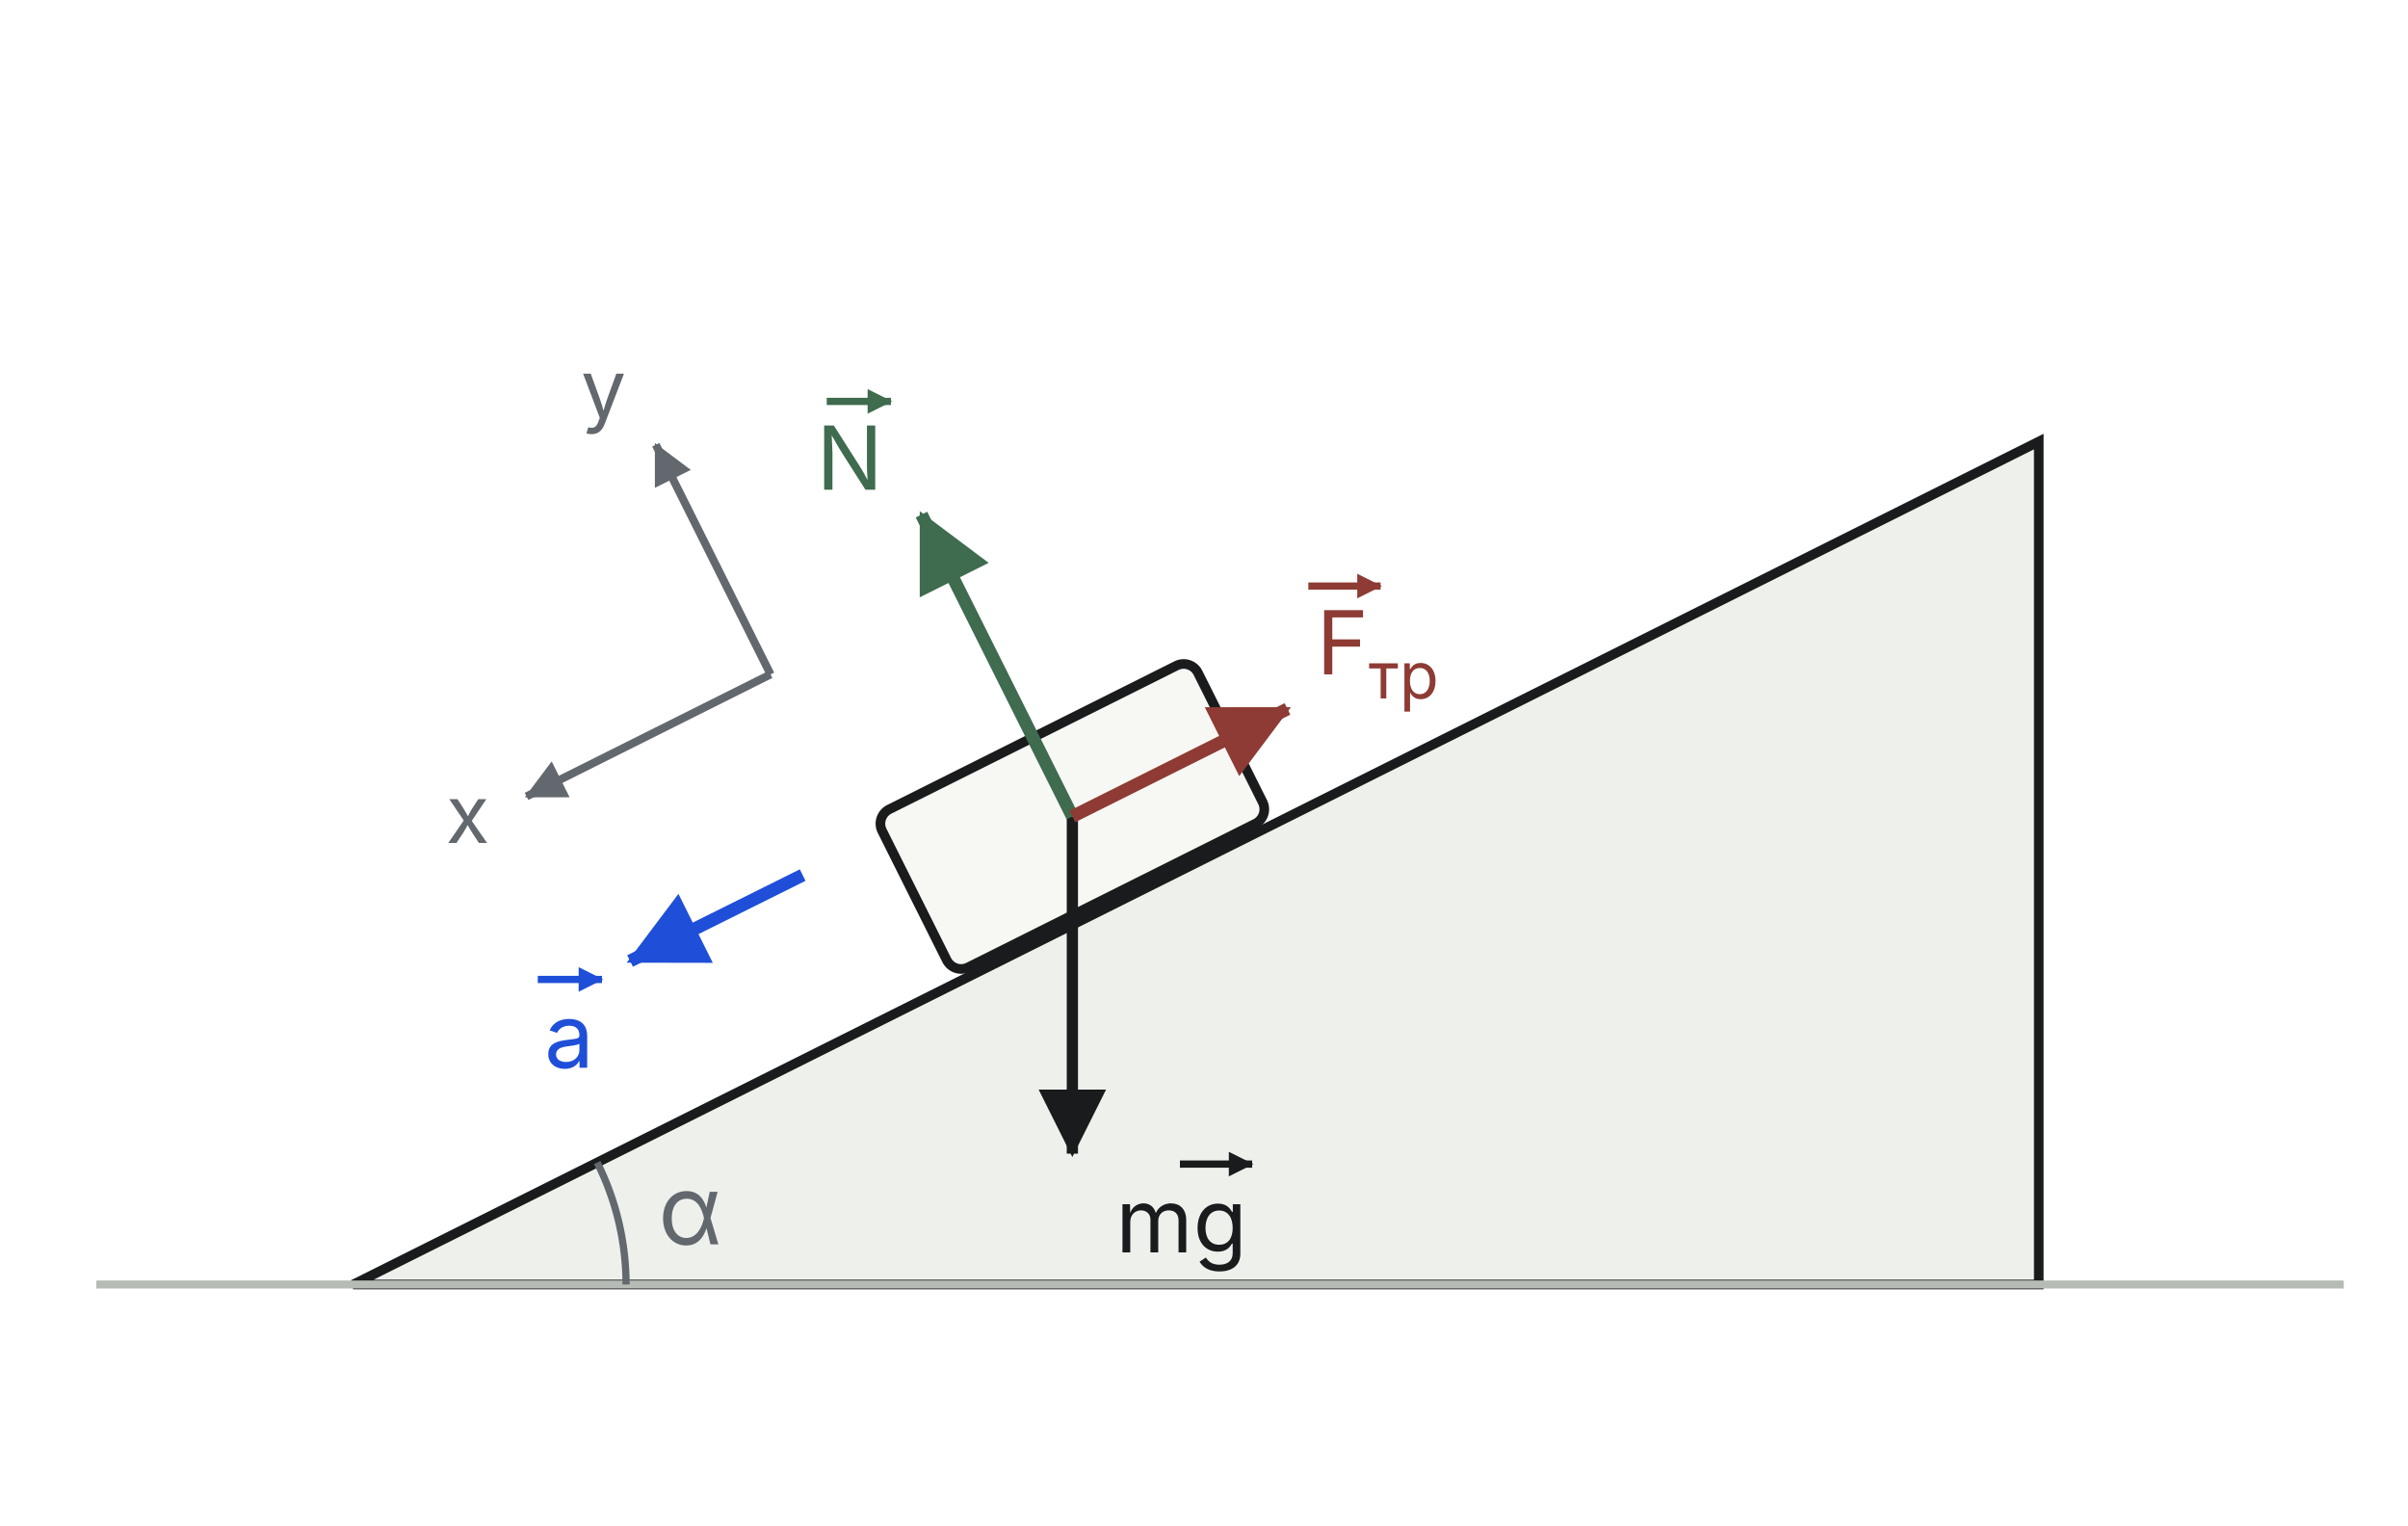
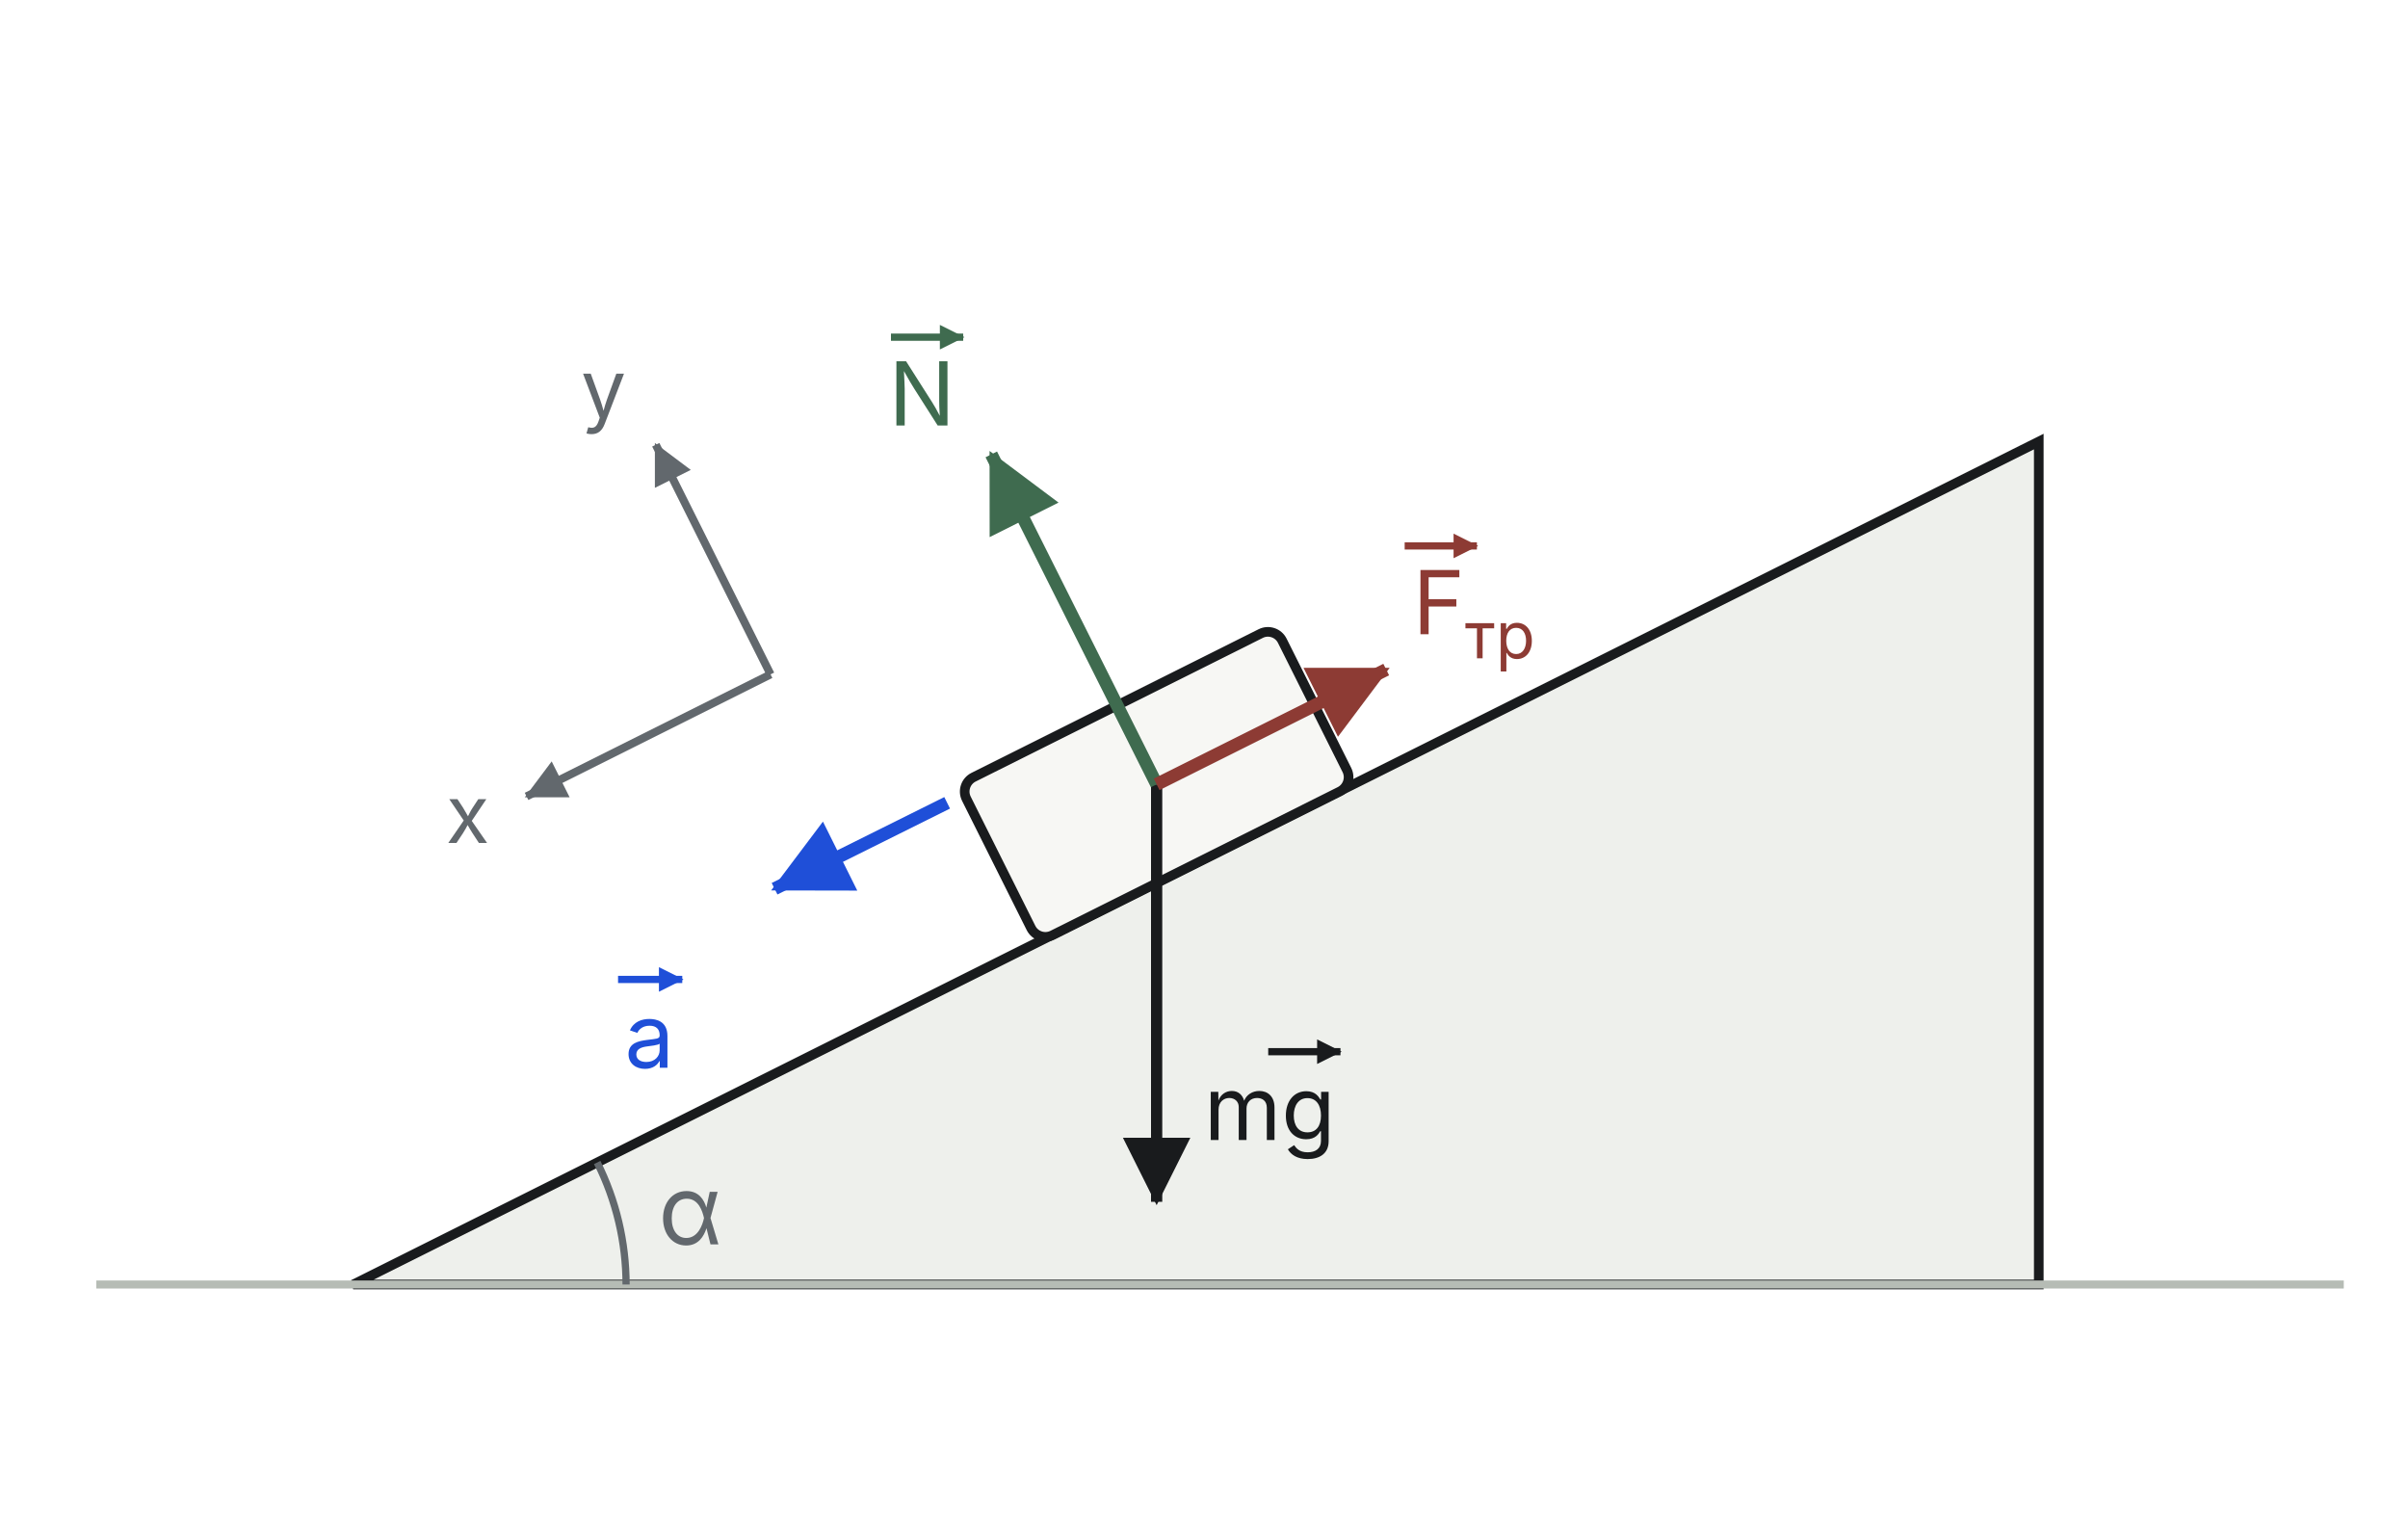
<svg xmlns="http://www.w3.org/2000/svg" viewBox="0 0 300 190" width="300" height="190" font-family="-apple-system, BlinkMacSystemFont, 'Segoe UI', sans-serif">
  <defs>
    <marker id="ink" viewBox="0 0 10 10" refX="9.5" refY="5" markerWidth="6" markerHeight="6" orient="auto">
      <path d="M0 0 L10 5 L0 10 Z" fill="#191b1d" />
    </marker>
    <marker id="green" viewBox="0 0 10 10" refX="9.5" refY="5" markerWidth="6" markerHeight="6" orient="auto">
      <path d="M0 0 L10 5 L0 10 Z" fill="#3f6b4f" />
    </marker>
    <marker id="red" viewBox="0 0 10 10" refX="9.5" refY="5" markerWidth="6" markerHeight="6" orient="auto">
      <path d="M0 0 L10 5 L0 10 Z" fill="#8d3b34" />
    </marker>
    <marker id="blue" viewBox="0 0 10 10" refX="9.5" refY="5" markerWidth="6" markerHeight="6" orient="auto">
      <path d="M0 0 L10 5 L0 10 Z" fill="#1f4fd8" />
    </marker>
    <marker id="axis" viewBox="0 0 10 10" refX="9.5" refY="5" markerWidth="5" markerHeight="5" orient="auto">
      <path d="M0 0 L10 5 L0 10 Z" fill="#62686d" />
    </marker>
    <marker id="vec-ink" viewBox="0 0 10 10" refX="9.5" refY="5" markerWidth="3.4" markerHeight="3.4" orient="auto">
      <path d="M0 0 L10 5 L0 10 Z" fill="#191b1d" />
    </marker>
    <marker id="vec-green" viewBox="0 0 10 10" refX="9.5" refY="5" markerWidth="3.4" markerHeight="3.4" orient="auto">
      <path d="M0 0 L10 5 L0 10 Z" fill="#3f6b4f" />
    </marker>
    <marker id="vec-red" viewBox="0 0 10 10" refX="9.5" refY="5" markerWidth="3.4" markerHeight="3.4" orient="auto">
      <path d="M0 0 L10 5 L0 10 Z" fill="#8d3b34" />
    </marker>
    <marker id="vec-blue" viewBox="0 0 10 10" refX="9.5" refY="5" markerWidth="3.4" markerHeight="3.4" orient="auto">
      <path d="M0 0 L10 5 L0 10 Z" fill="#1f4fd8" />
    </marker>
  </defs>
  <path d="M44 160 L254 160 L254 55 Z" fill="#eef0ec" stroke="#191b1d" stroke-width="1.2" />
  <line x1="12" y1="160" x2="292" y2="160" stroke="#b6bcb5" stroke-width="1" />
  <path d="M78 160 A34 34 0 0 0 74.4 144.8" fill="none" stroke="#62686d" stroke-width="0.9" />
  <text x="82" y="155" font-size="12" fill="#62686d">α</text>
  <line x1="96" y1="84" x2="65.6" y2="99.2" stroke="#62686d" stroke-width="1" marker-end="url(#axis)" />
  <text x="61" y="105" font-size="10" fill="#62686d" text-anchor="end">x</text>
  <line x1="96" y1="84" x2="81.7" y2="55.4" stroke="#62686d" stroke-width="1" marker-end="url(#axis)" />
  <text x="78" y="52" font-size="10" fill="#62686d" text-anchor="end">y</text>
-   <g transform="translate(133.6 101.7) rotate(-26.57)">
+   <g transform="translate(144.1 97.7) rotate(-26.57)">
    <rect x="-22" y="-11" width="44" height="22" rx="2" fill="#f7f7f4" stroke="#191b1d" stroke-width="1.2" />
  </g>
-   <line x1="133.6" y1="101.7" x2="133.6" y2="143.7" stroke="#191b1d" stroke-width="1.4" marker-end="url(#ink)" />
-   <line x1="147" y1="145" x2="156" y2="145" stroke="#191b1d" stroke-width="0.9" marker-end="url(#vec-ink)" />
-   <text x="139" y="156" font-size="11" fill="#191b1d">mg</text>
-   <line x1="133.6" y1="101.7" x2="114.8" y2="64.1" stroke="#3f6b4f" stroke-width="1.6" marker-end="url(#green)" />
-   <line x1="103" y1="50" x2="111" y2="50" stroke="#3f6b4f" stroke-width="0.9" marker-end="url(#vec-green)" />
-   <text x="110" y="61" font-size="11" fill="#3f6b4f" text-anchor="end">N</text>
-   <line x1="133.6" y1="101.7" x2="160.4" y2="88.3" stroke="#8d3b34" stroke-width="1.6" marker-end="url(#red)" />
-   <line x1="163" y1="73" x2="172" y2="73" stroke="#8d3b34" stroke-width="0.9" marker-end="url(#vec-red)" />
-   <text x="164" y="84" font-size="11" fill="#8d3b34">F<tspan font-size="8" dy="3">тр</tspan>
+   <line x1="144.1" y1="97.7" x2="144.1" y2="149.7" stroke="#191b1d" stroke-width="1.4" marker-end="url(#ink)" />
+   <line x1="158" y1="131" x2="167" y2="131" stroke="#191b1d" stroke-width="0.9" marker-end="url(#vec-ink)" />
+   <text x="150" y="142" font-size="11" fill="#191b1d">mg</text>
+   <line x1="144.1" y1="97.7" x2="123.5" y2="56.6" stroke="#3f6b4f" stroke-width="1.6" marker-end="url(#green)" />
+   <line x1="111" y1="42" x2="120" y2="42" stroke="#3f6b4f" stroke-width="0.9" marker-end="url(#vec-green)" />
+   <text x="119" y="53" font-size="11" fill="#3f6b4f" text-anchor="end">N</text>
+   <line x1="144.1" y1="97.7" x2="172.7" y2="83.4" stroke="#8d3b34" stroke-width="1.6" marker-end="url(#red)" />
+   <line x1="175" y1="68" x2="184" y2="68" stroke="#8d3b34" stroke-width="0.9" marker-end="url(#vec-red)" />
+   <text x="176" y="79" font-size="11" fill="#8d3b34">F<tspan font-size="8" dy="3">тр</tspan>
  </text>
-   <line x1="100" y1="109" x2="78.5" y2="119.7" stroke="#1f4fd8" stroke-width="1.6" marker-end="url(#blue)" />
-   <line x1="67" y1="122" x2="75" y2="122" stroke="#1f4fd8" stroke-width="0.9" marker-end="url(#vec-blue)" />
-   <text x="74" y="133" font-size="11" fill="#1f4fd8" text-anchor="end">a</text>
+   <line x1="118" y1="100" x2="96.5" y2="110.7" stroke="#1f4fd8" stroke-width="1.6" marker-end="url(#blue)" />
+   <line x1="77" y1="122" x2="85" y2="122" stroke="#1f4fd8" stroke-width="0.9" marker-end="url(#vec-blue)" />
+   <text x="84" y="133" font-size="11" fill="#1f4fd8" text-anchor="end">a</text>
</svg>
